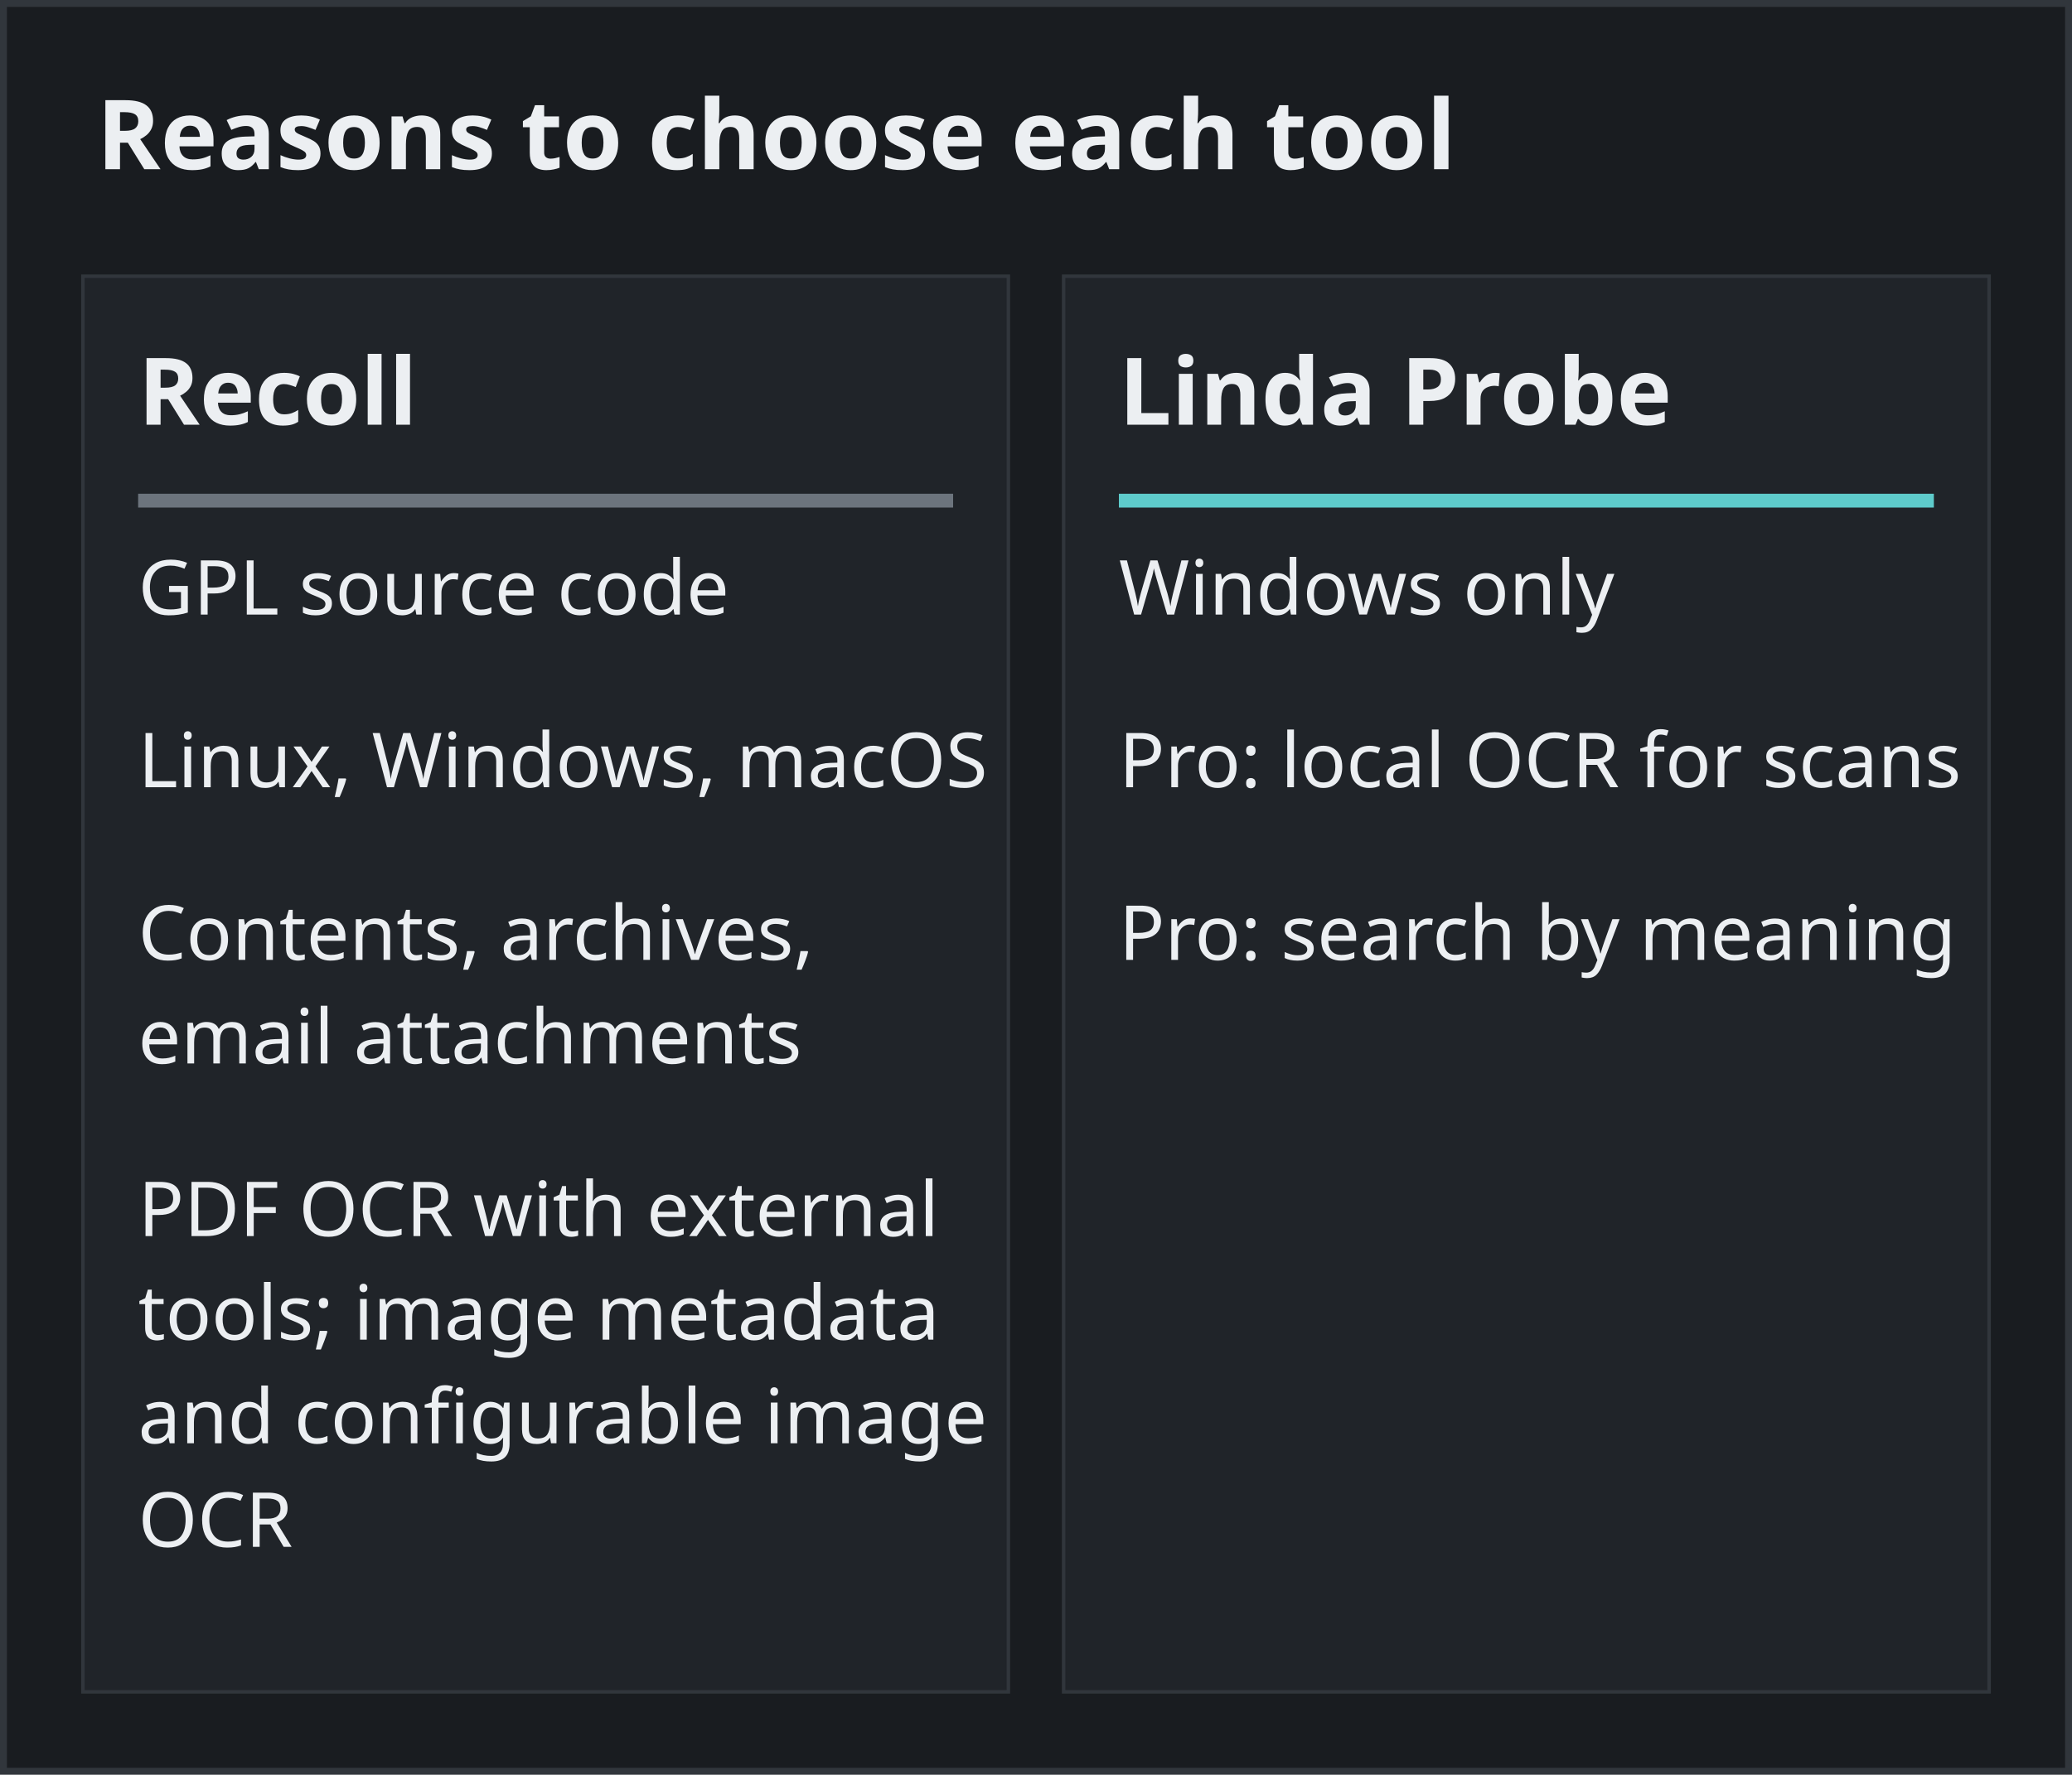
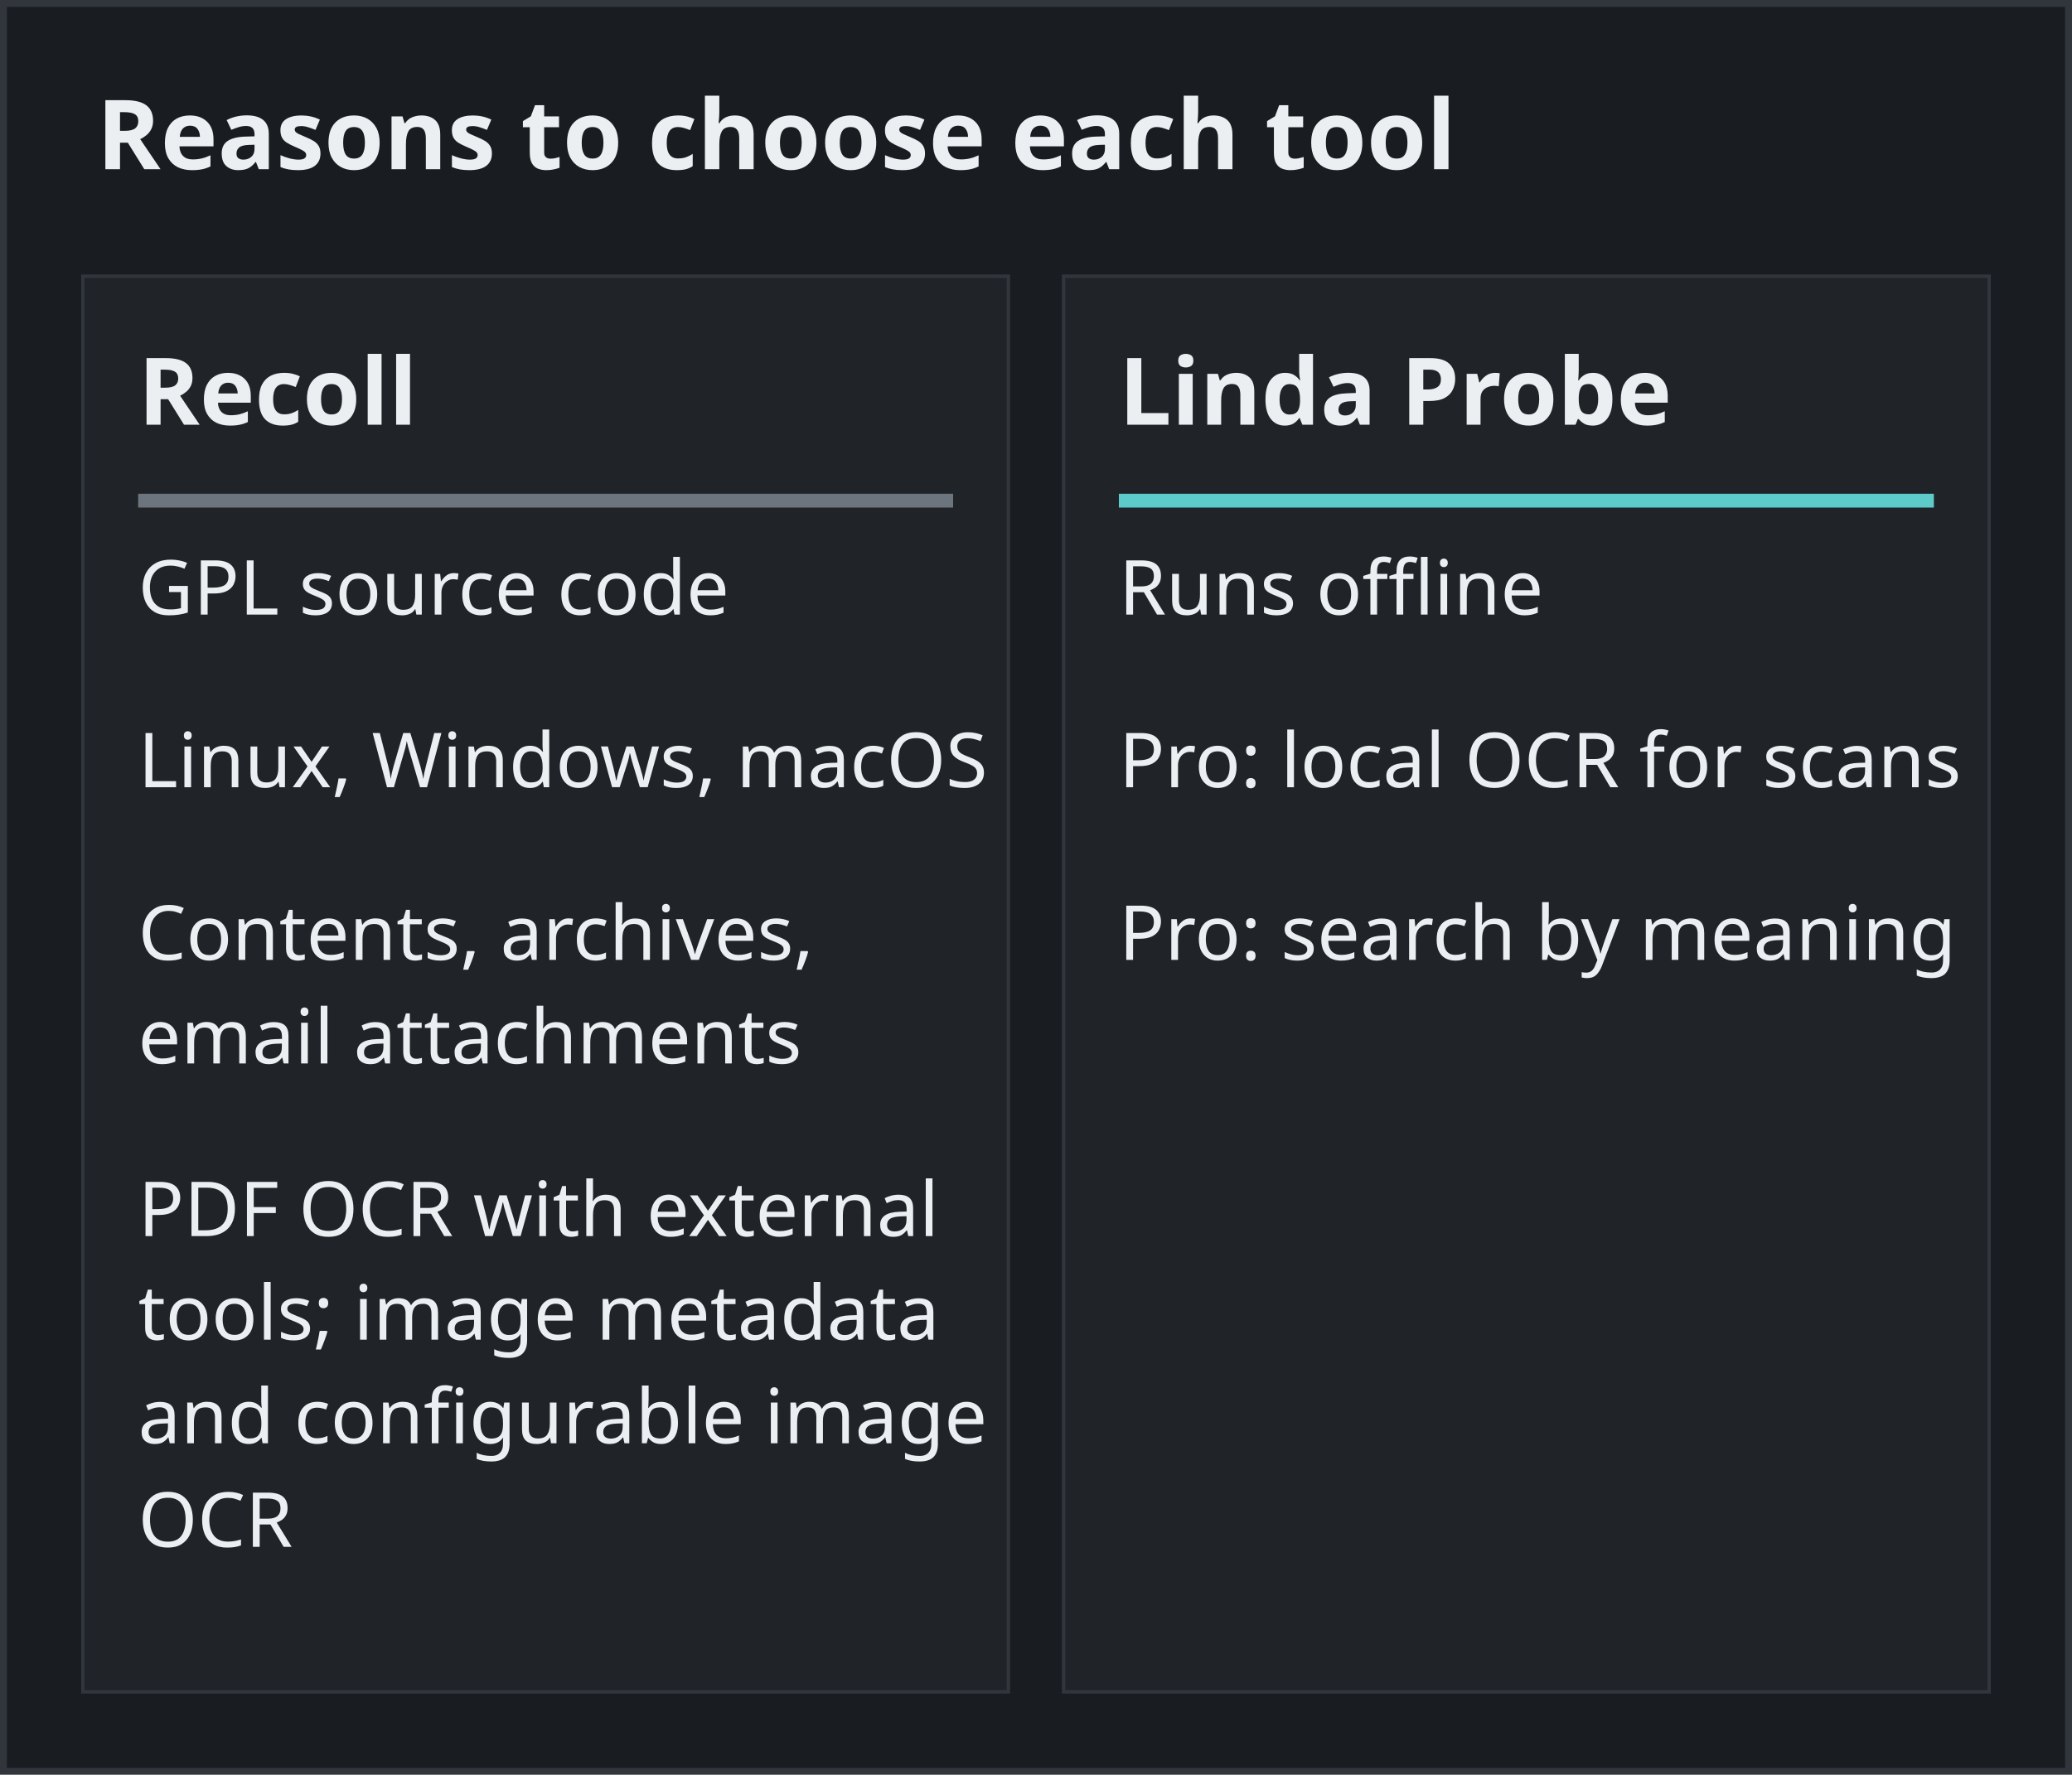
<svg xmlns="http://www.w3.org/2000/svg" xml:lang="en" width="600" height="514" viewBox="0 0 600 514" role="img" aria-labelledby="title">
  <rect x="1" y="1" width="598" height="512" rx="0" fill="#191c20" stroke="#31363c" stroke-width="2" />
  <g font-family="Segoe UI Variable Text, Segoe UI, system-ui, sans-serif">
    <text x="28" y="49" font-size="28" font-weight="600" fill="#eceff2">
      <tspan x="28" dy="0">Reasons to choose each tool</tspan>
    </text>
    <rect x="24" y="80" width="268" height="410" rx="0" fill="#202429" stroke="#31363c" />
    <text x="40" y="123" font-size="27" font-weight="600" fill="#eceff2">
      <tspan x="40" dy="0">Recoll</tspan>
    </text>
    <path d="M40 145 H276" stroke="#6c747d" stroke-width="4" />
    <text x="40" y="178" font-size="22" fill="#eceff2">
      <tspan x="40" dy="0">GPL source code</tspan>
    </text>
    <text x="40" y="228" font-size="22" fill="#eceff2">
      <tspan x="40" dy="0">Linux, Windows, macOS</tspan>
    </text>
    <text x="40" y="278" font-size="22" fill="#eceff2">
      <tspan x="40" dy="0">Contents, archives,</tspan>
      <tspan x="40" dy="30">email attachments</tspan>
    </text>
    <text x="40" y="358" font-size="22" fill="#eceff2">
      <tspan x="40" dy="0">PDF OCR with external</tspan>
      <tspan x="40" dy="30">tools; image metadata</tspan>
      <tspan x="40" dy="30">and configurable image</tspan>
      <tspan x="40" dy="30">OCR</tspan>
    </text>
    <rect x="308" y="80" width="268" height="410" rx="0" fill="#202429" stroke="#31363c" />
    <text x="324" y="123" font-size="27" font-weight="600" fill="#eceff2">
      <tspan x="324" dy="0">Linda Probe</tspan>
    </text>
    <path d="M324 145 H560" stroke="#5ecbcb" stroke-width="4" />
    <text x="324" y="178" font-size="22" fill="#eceff2">
-       <tspan x="324" dy="0">Windows only</tspan>
+       <tspan x="324" dy="0">Runs offline</tspan>
    </text>
    <text x="324" y="228" font-size="22" fill="#eceff2">
      <tspan x="324" dy="0">Pro: local OCR for scans</tspan>
    </text>
    <text x="324" y="278" font-size="22" fill="#eceff2">
      <tspan x="324" dy="0">Pro: search by meaning</tspan>
    </text>
  </g>
</svg>
